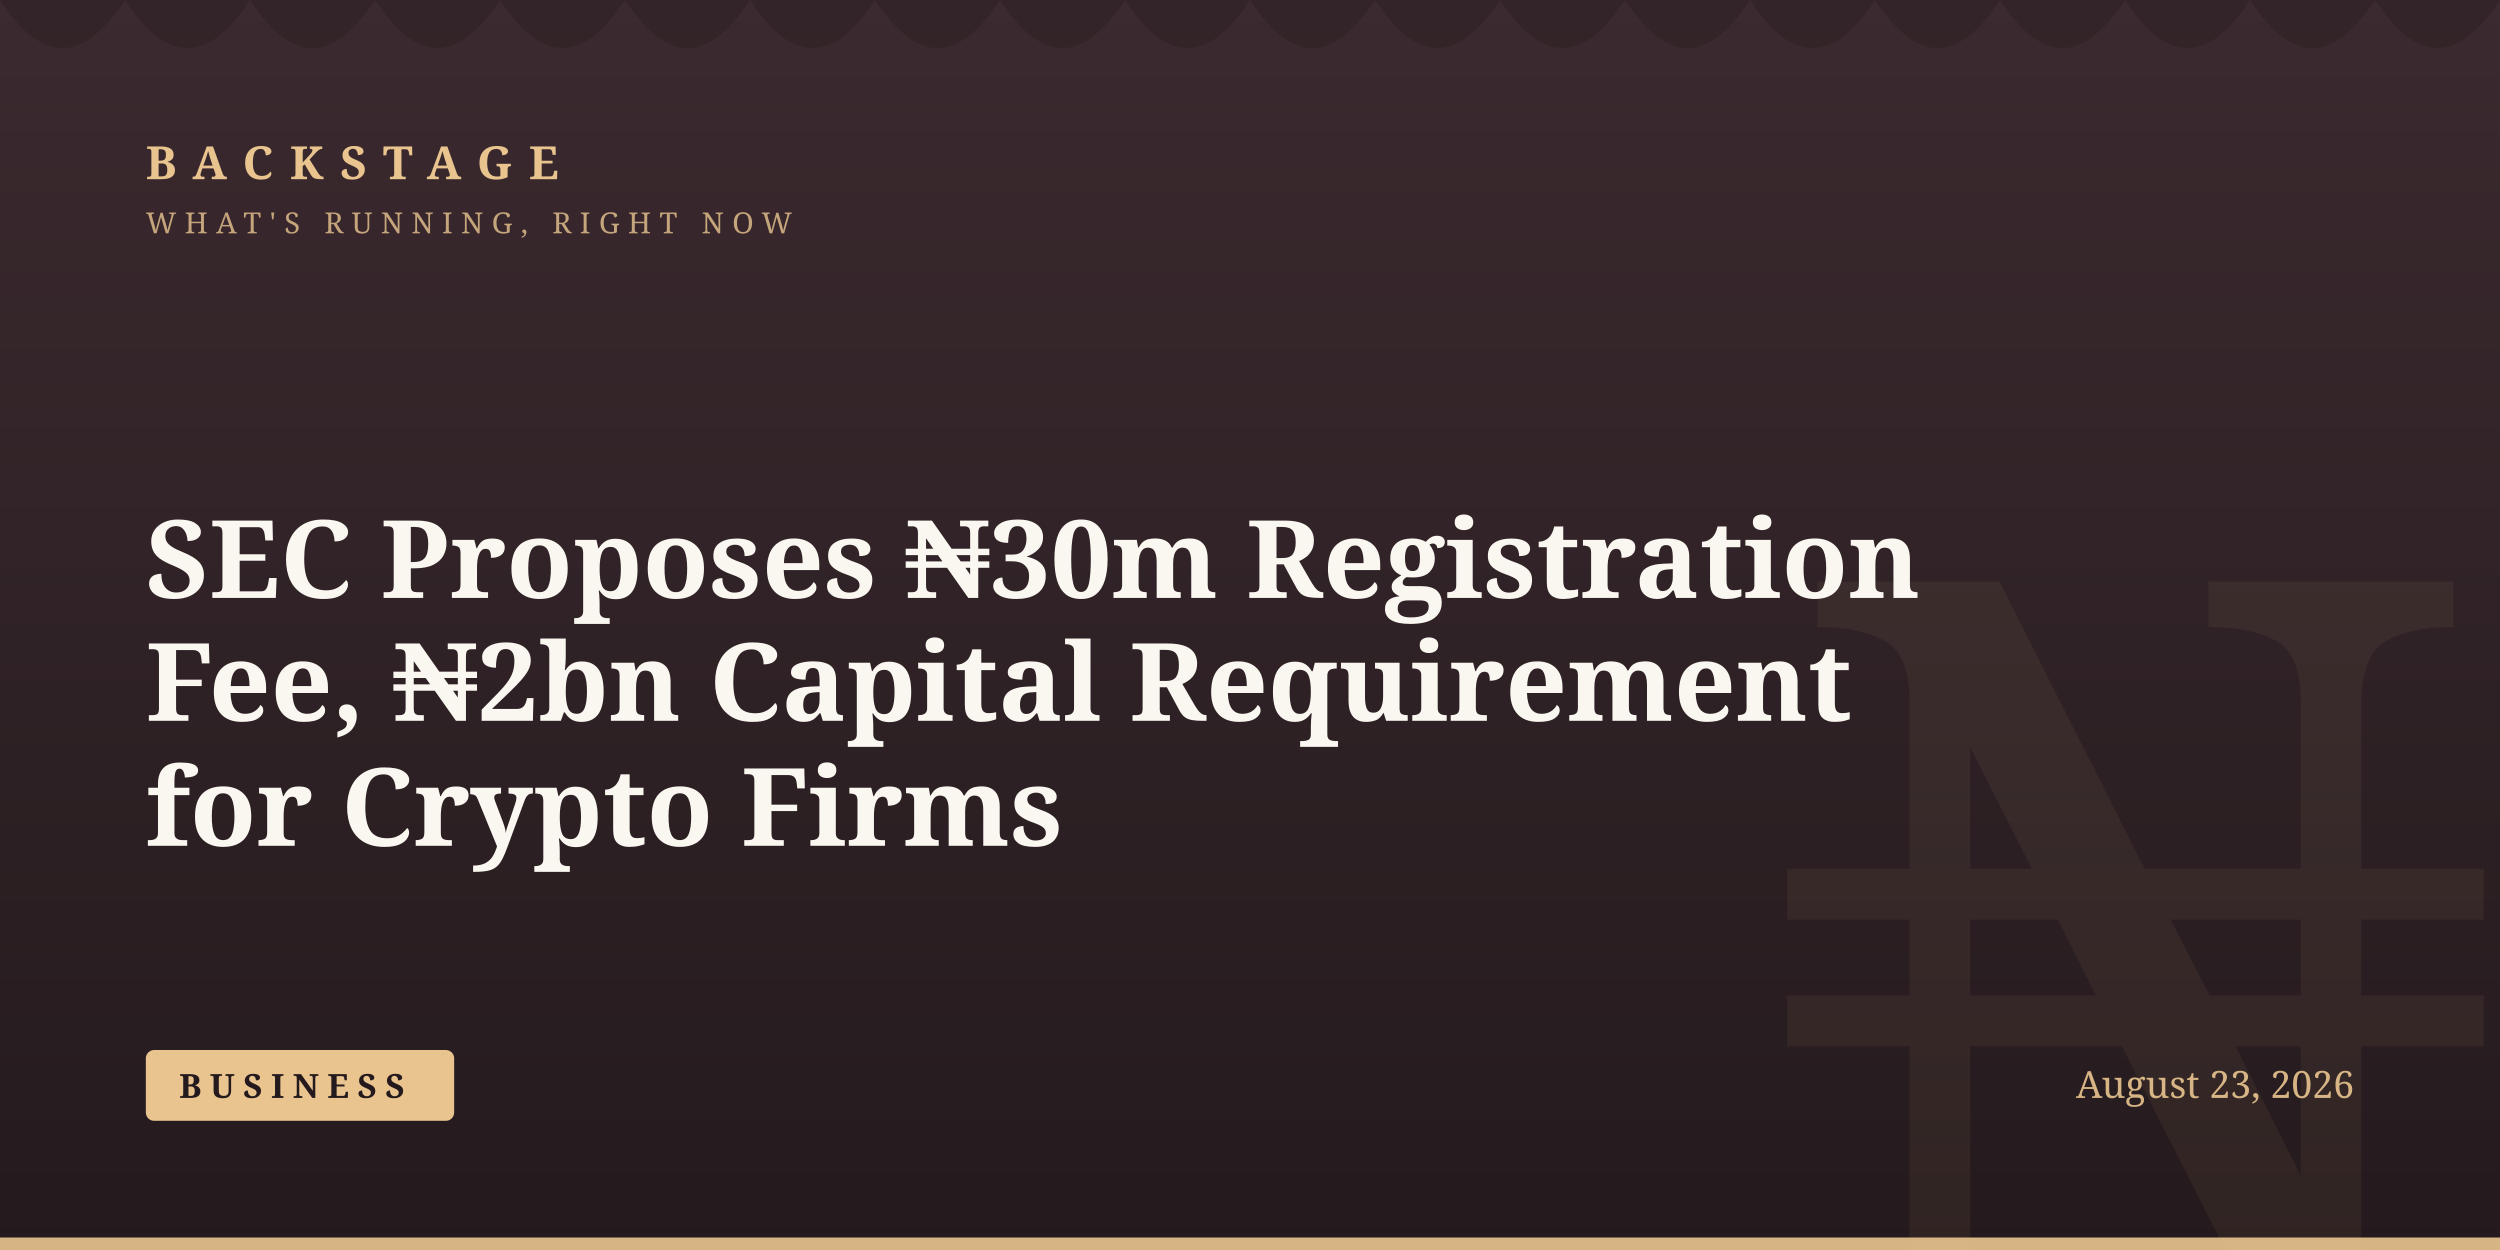
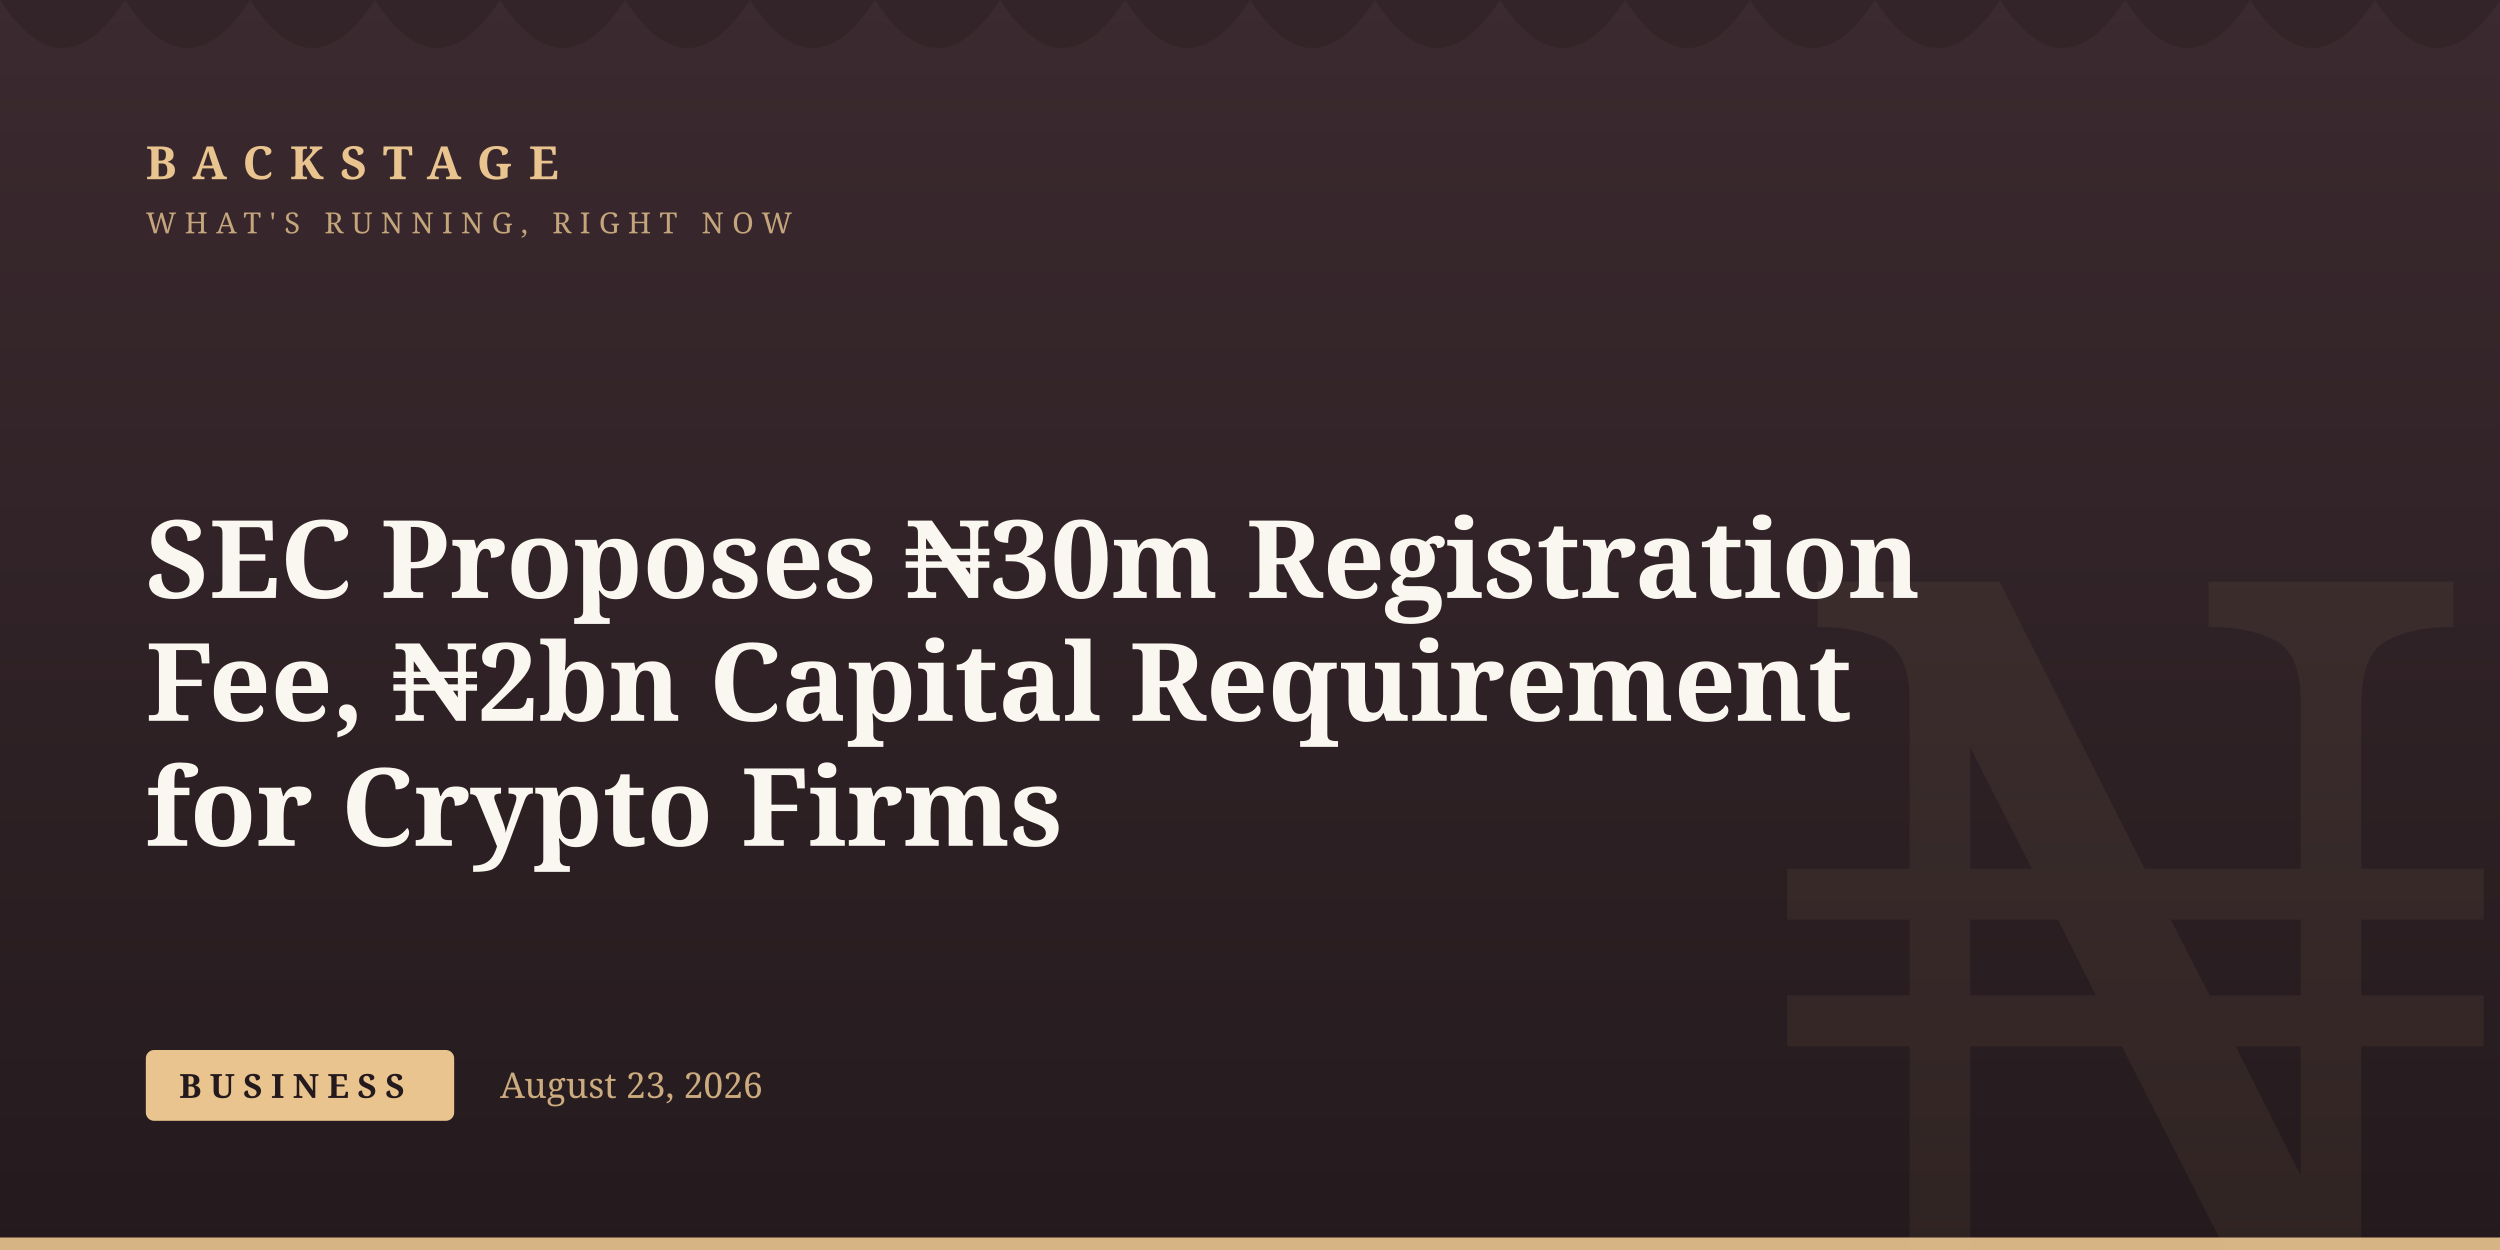
<svg xmlns="http://www.w3.org/2000/svg" viewBox="0 0 1200 600" width="1200" height="600" font-family="Georgia, 'Roboto Slab', serif">
  <defs>
    <linearGradient id="g" x1="0" y1="0" x2="0" y2="1">
      <stop offset="0" stop-color="#3B2A2F" />
      <stop offset="1" stop-color="#241a1d" />
    </linearGradient>
  </defs>
  <rect width="1200" height="600" fill="url(#g)" />
  <path d="M 0 0 Q 30 46 60 0 Z" fill="#241a1d" opacity="0.35" />
  <path d="M 60 0 Q 90 46 120 0 Z" fill="#241a1d" opacity="0.35" />
  <path d="M 120 0 Q 150 46 180 0 Z" fill="#241a1d" opacity="0.35" />
  <path d="M 180 0 Q 210 46 240 0 Z" fill="#241a1d" opacity="0.35" />
  <path d="M 240 0 Q 270 46 300 0 Z" fill="#241a1d" opacity="0.35" />
  <path d="M 300 0 Q 330 46 360 0 Z" fill="#241a1d" opacity="0.35" />
  <path d="M 360 0 Q 390 46 420 0 Z" fill="#241a1d" opacity="0.35" />
  <path d="M 420 0 Q 450 46 480 0 Z" fill="#241a1d" opacity="0.35" />
  <path d="M 480 0 Q 510 46 540 0 Z" fill="#241a1d" opacity="0.35" />
  <path d="M 540 0 Q 570 46 600 0 Z" fill="#241a1d" opacity="0.35" />
  <path d="M 600 0 Q 630 46 660 0 Z" fill="#241a1d" opacity="0.35" />
  <path d="M 660 0 Q 690 46 720 0 Z" fill="#241a1d" opacity="0.35" />
  <path d="M 720 0 Q 750 46 780 0 Z" fill="#241a1d" opacity="0.35" />
  <path d="M 780 0 Q 810 46 840 0 Z" fill="#241a1d" opacity="0.35" />
  <path d="M 840 0 Q 870 46 900 0 Z" fill="#241a1d" opacity="0.35" />
  <path d="M 900 0 Q 930 46 960 0 Z" fill="#241a1d" opacity="0.35" />
  <path d="M 960 0 Q 990 46 1020 0 Z" fill="#241a1d" opacity="0.35" />
  <path d="M 1020 0 Q 1050 46 1080 0 Z" fill="#241a1d" opacity="0.35" />
  <path d="M 1080 0 Q 1110 46 1140 0 Z" fill="#241a1d" opacity="0.35" />
  <path d="M 1140 0 Q 1170 46 1200 0 Z" fill="#241a1d" opacity="0.35" />
  <text x="1025" y="470" font-size="520" fill="#e9c48f" opacity="0.06" text-anchor="middle" dominant-baseline="middle">₦</text>
  <text x="70" y="86" font-size="22" letter-spacing="8" fill="#e9c48f" font-weight="bold">BACKSTAGE</text>
  <text x="70" y="112" font-size="14" letter-spacing="4" fill="#e9c48f" opacity="0.8">WHAT'S RUNNING, RIGHT NOW</text>
  <text font-size="52" font-weight="bold" fill="#faf7f0">
    <tspan x="70" y="287">SEC Proposes ₦30m Registration</tspan>
    <tspan x="70" y="346">Fee, ₦2bn Capital Requirement</tspan>
    <tspan x="70" y="406">for Crypto Firms</tspan>
  </text>
  <rect x="70" y="504" width="148" height="34" rx="4" fill="#e9c48f" />
  <text x="86" y="527" font-size="16" letter-spacing="4" fill="#241a1d" font-weight="bold">BUSINESS</text>
-   <text x="1130" y="527" font-size="18" fill="#e9c48f" text-anchor="end" opacity="0.9">August 23, 2026</text>
+   <text x="240" y="527" font-size="17" fill="#e9c48f" opacity="0.85">August 23, 2026</text>
  <rect x="0" y="594" width="1200" height="6" fill="#e9c48f" opacity="0.9" />
</svg>
